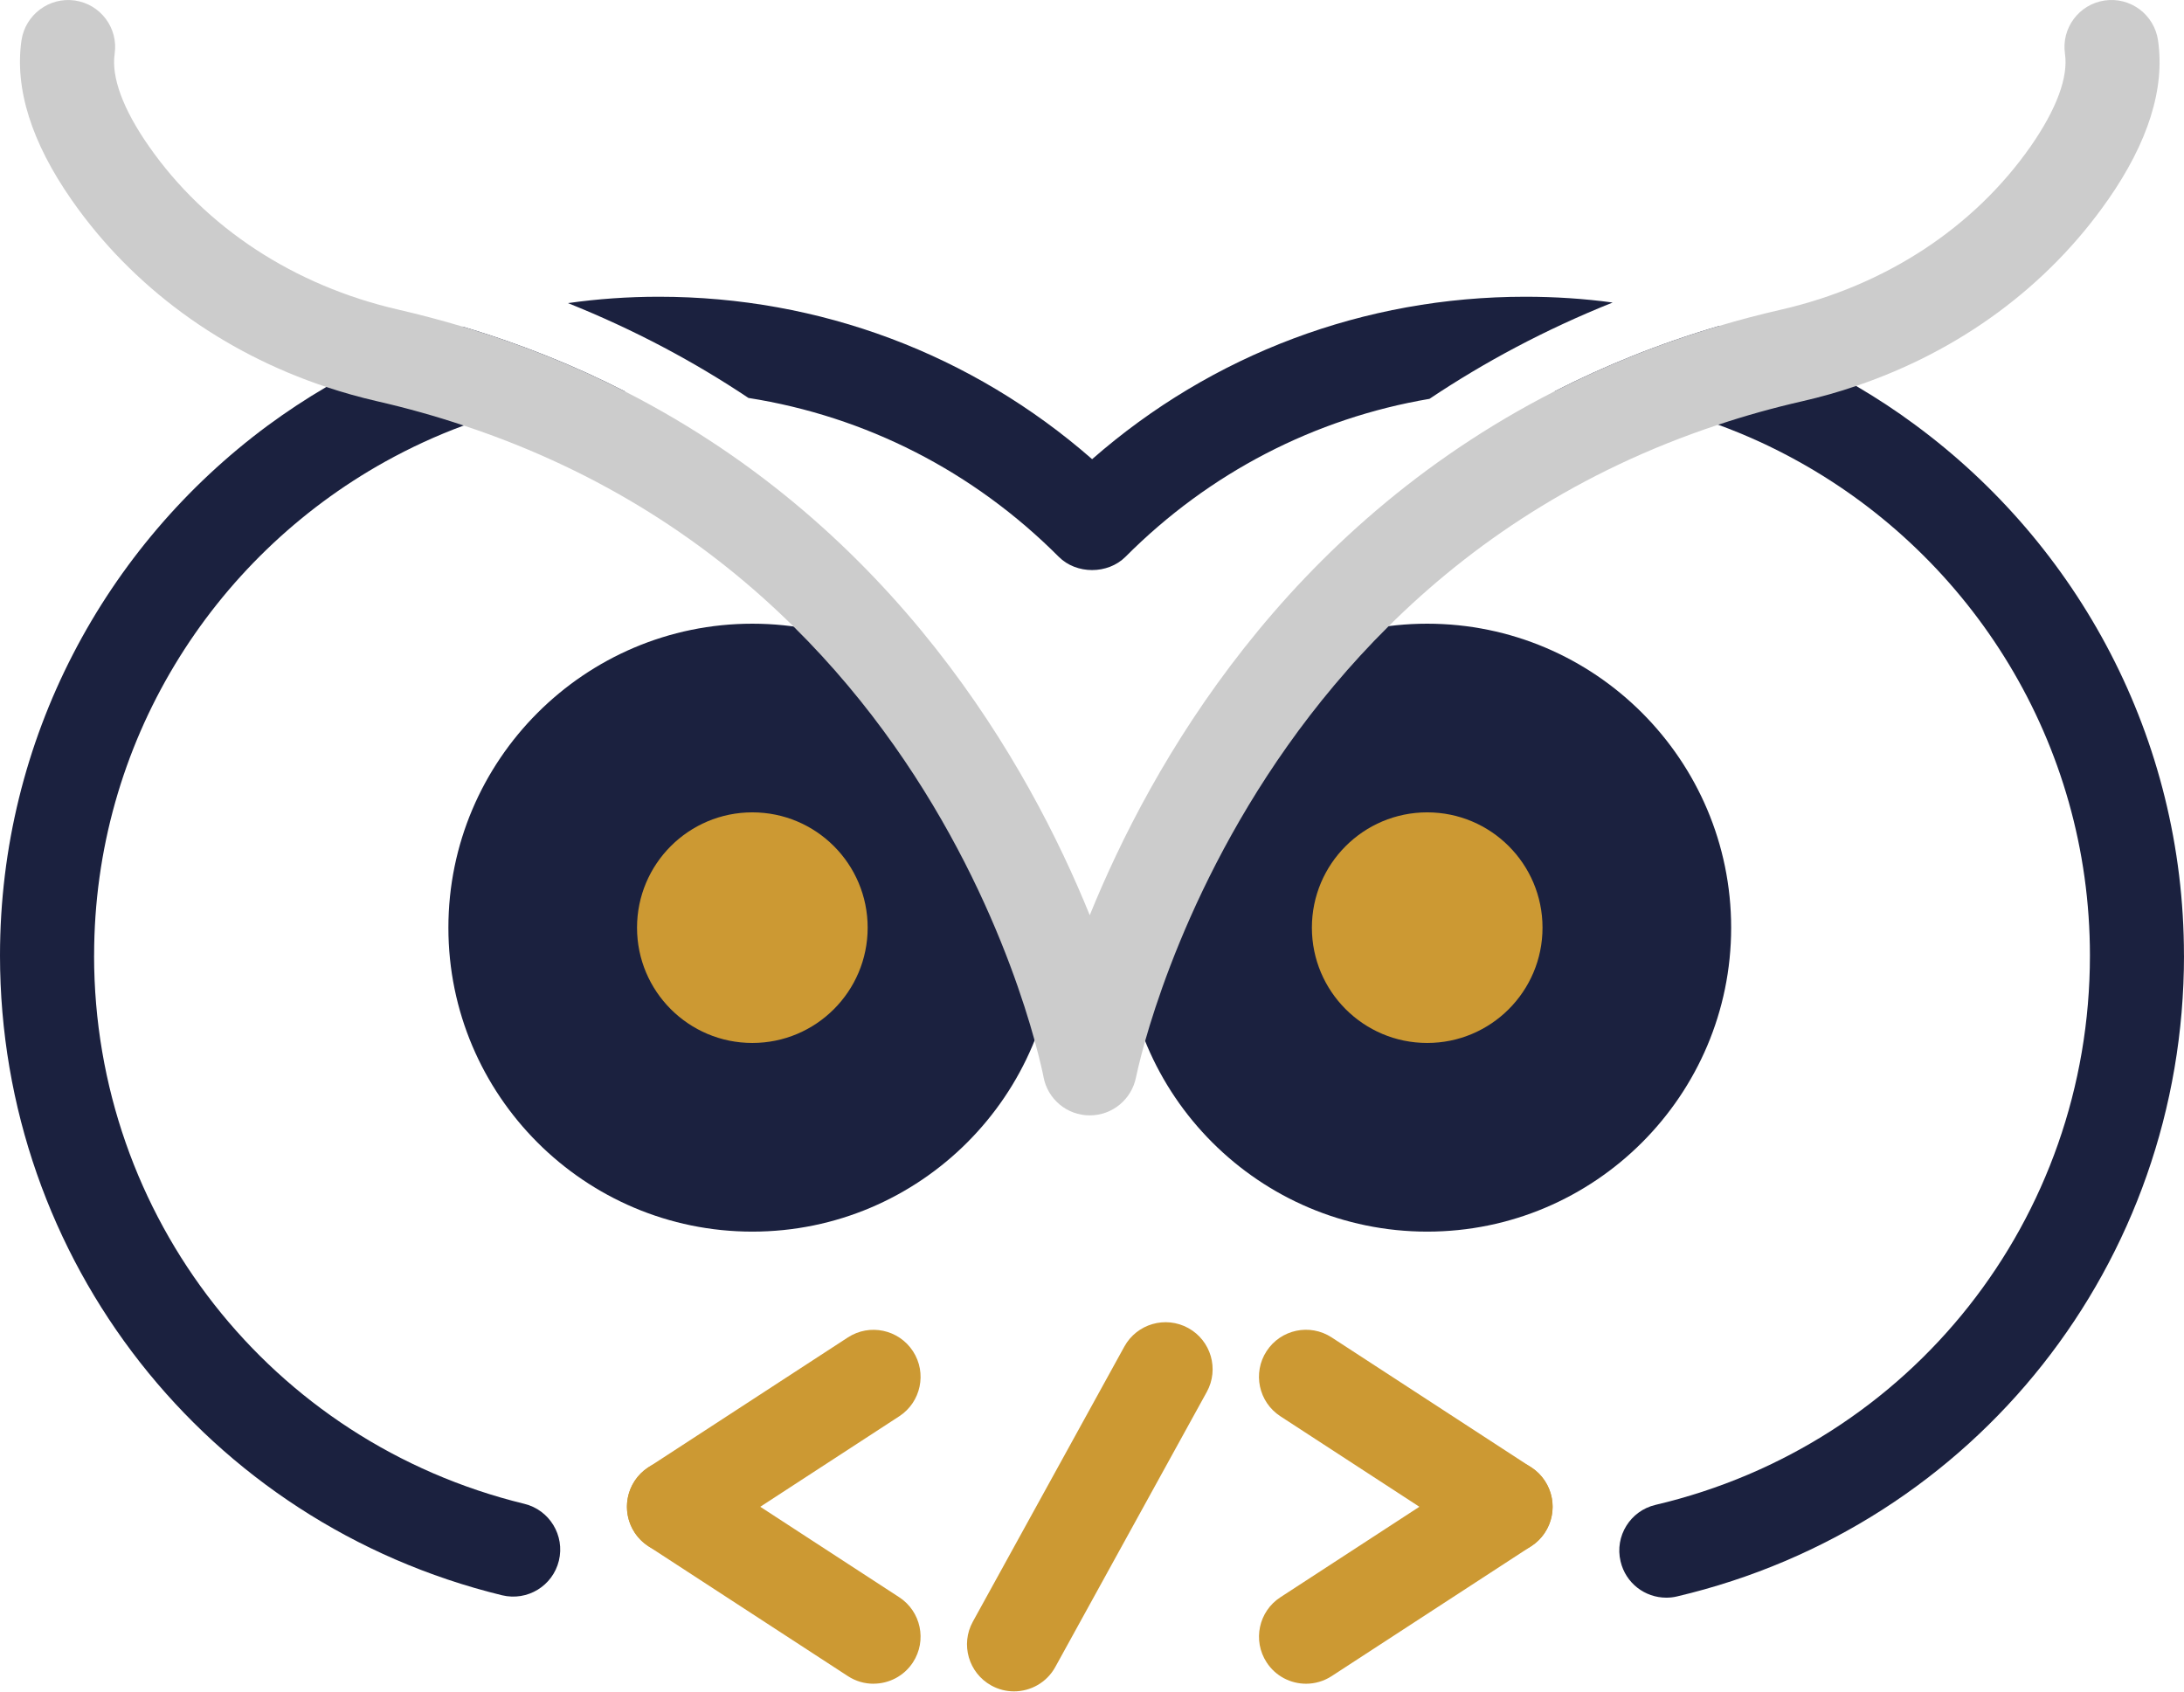
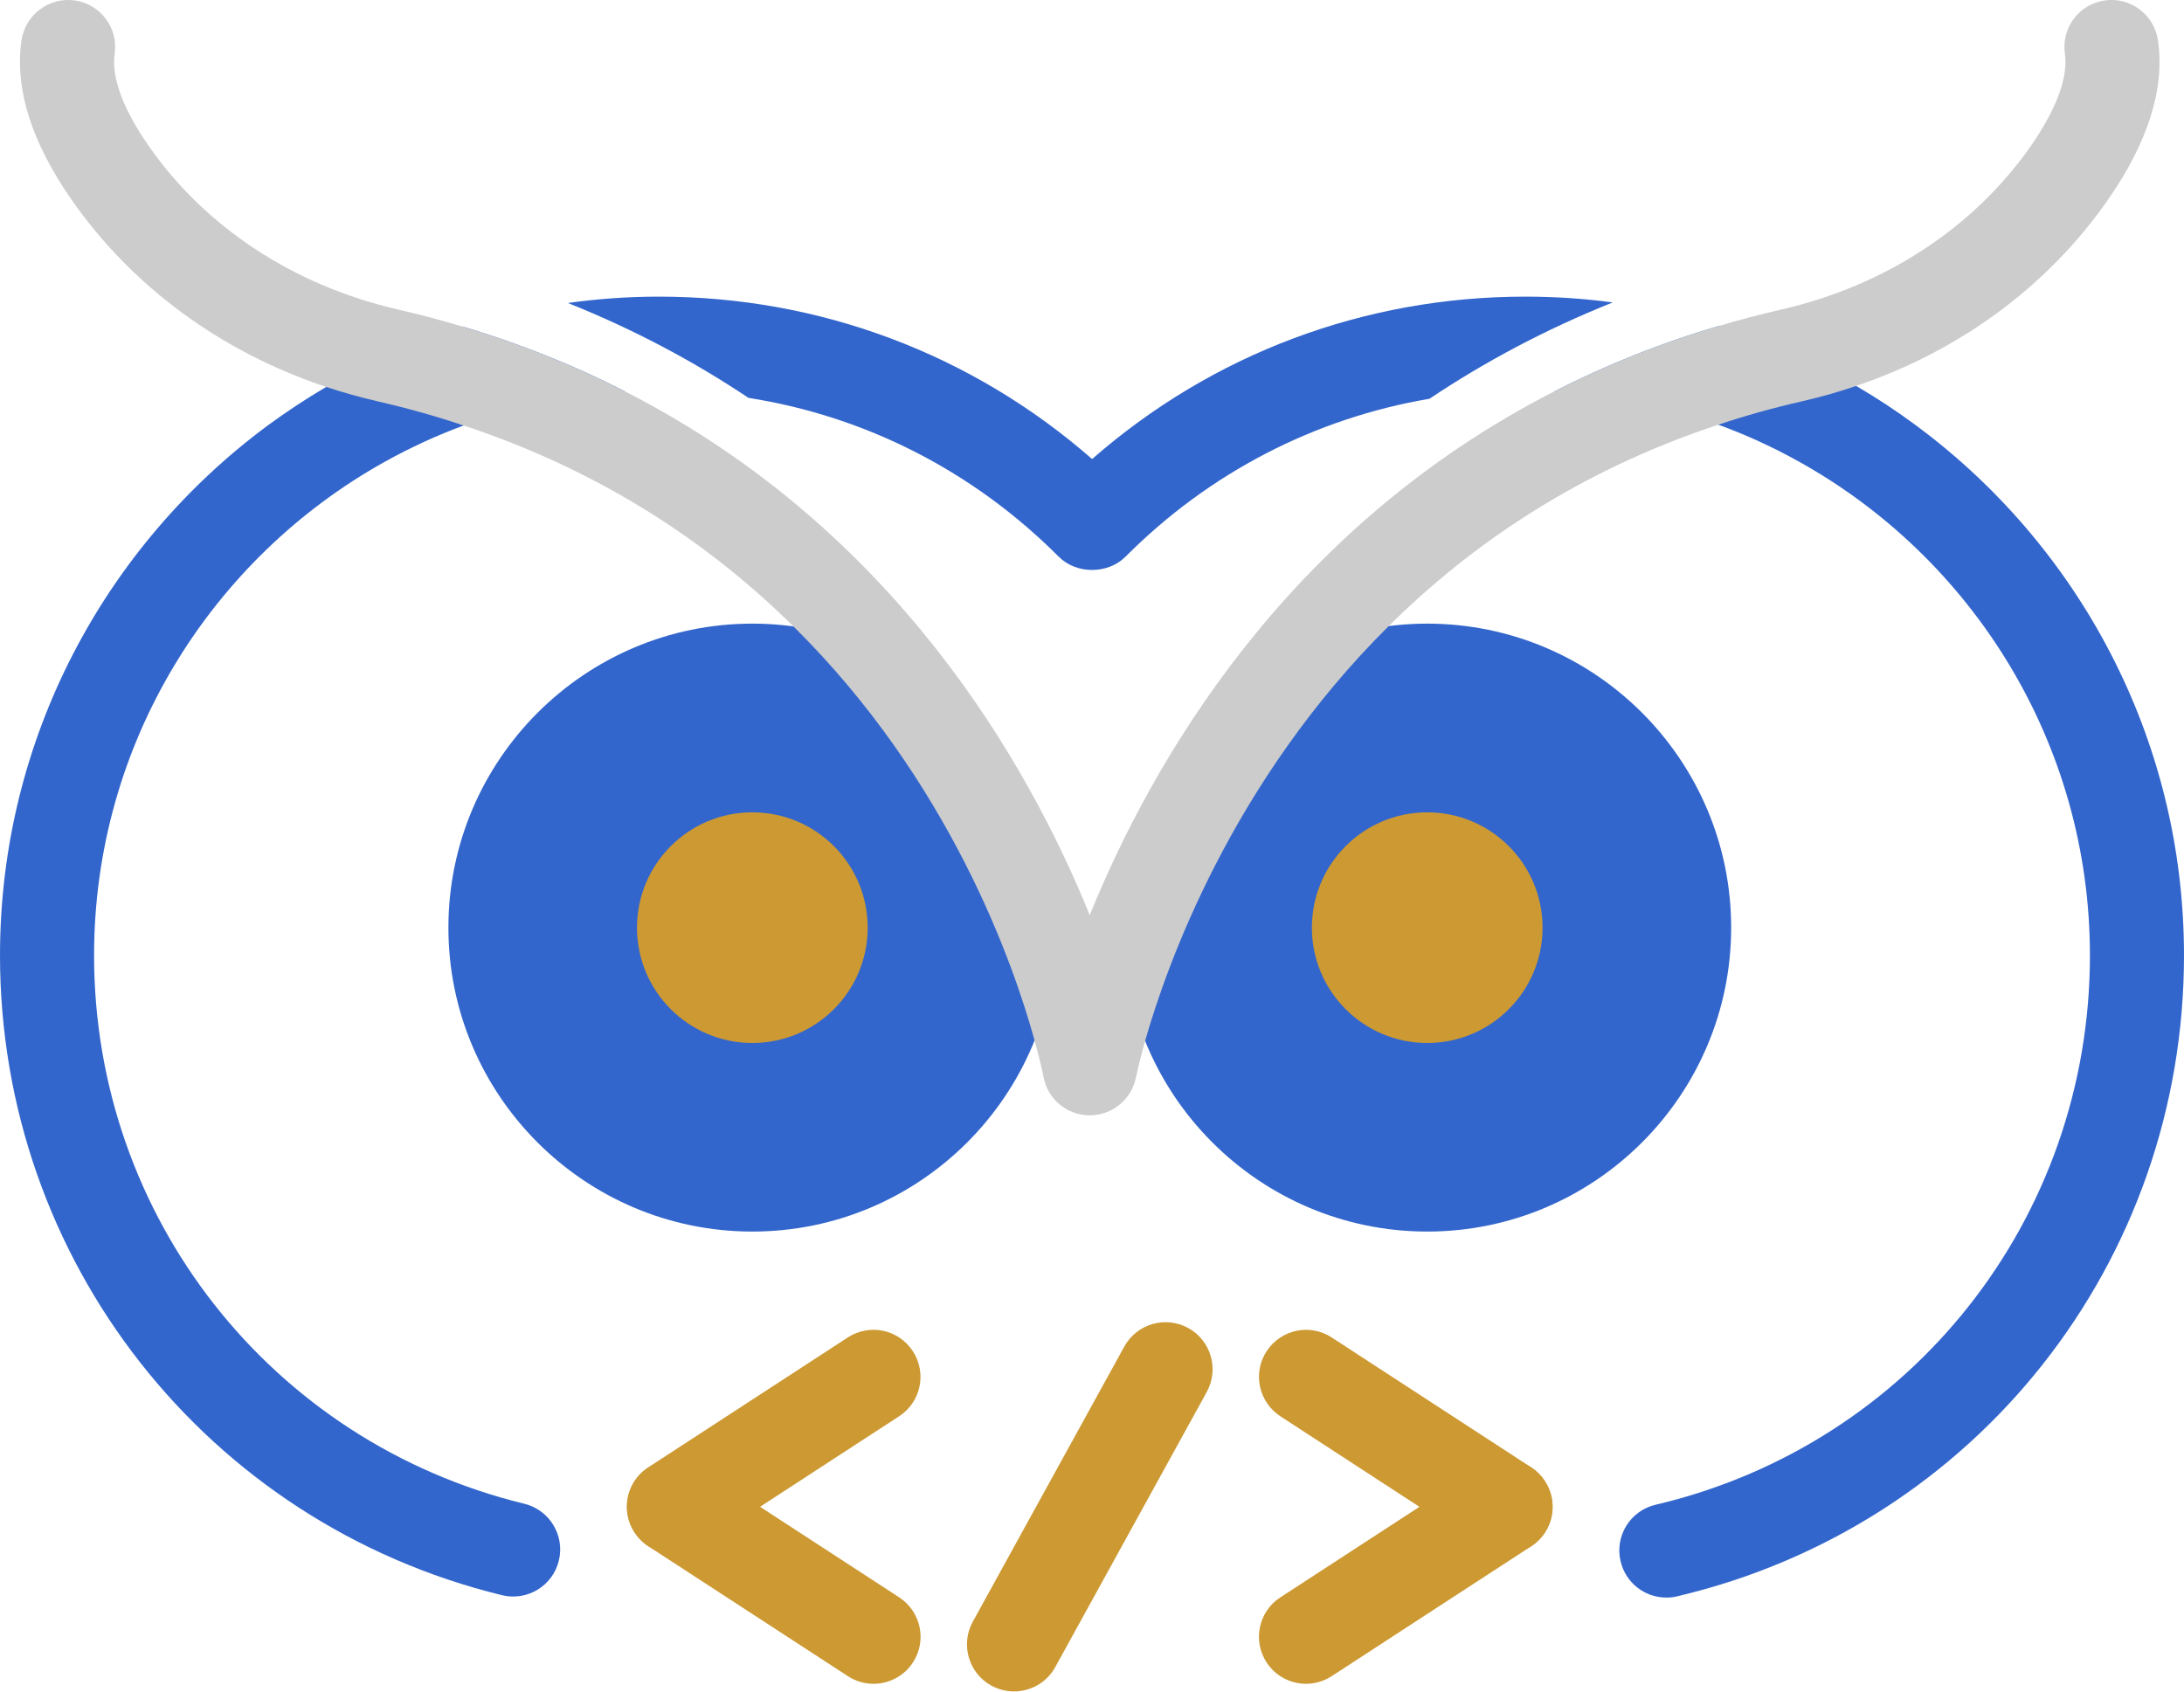
- <svg xmlns="http://www.w3.org/2000/svg" id="Capa_2" data-name="Capa 2" viewBox="0 0 534.66 414.1">
+ <svg xmlns="http://www.w3.org/2000/svg" id="Capa_2" data-name="Capa 2" viewBox="0 0 192 148.71">
  <defs>
    <style>
      .cls-1 {
-         fill: #1b213f;
+         fill: #36c;
      }

      .cls-2 {
        fill: #ccc;
      }

      .cls-3 {
        fill: #c93;
      }
    </style>
  </defs>
  <g id="Layer_1" data-name="Layer 1">
    <g>
      <g>
-         <path class="cls-1" d="M23.03,233.93c0,63.94,43.3,119.13,105.32,134.25,6.18,1.5,9.97,7.74,8.47,13.92-1.5,6.18-7.71,9.97-13.92,8.47C50.54,372.91,0,308.5,0,233.93c0-53.1,25.79-100.3,65.5-129.71,4.62-3.4,9.41-6.57,14.37-9.47,10.44-6.15,21.61-11.14,33.36-14.79,14.51,4.32,27.79,9.72,39.93,15.96-13.87,.81-27.18,3.65-39.65,8.27-6.66,2.45-13.09,5.43-19.21,8.83-42.47,23.61-71.26,68.95-71.26,120.91Z" />
-         <path class="cls-1" d="M394.81,74.06c-16.65,6.66-31.55,14.68-44.86,23.59-28.07,4.76-53.91,18.07-74.43,38.68-4.34,4.32-12,4.32-16.32,0-20.91-20.97-47.31-34.39-75.97-38.9-13.17-8.8-27.85-16.68-44.19-23.22,7.27-1.03,14.7-1.56,22.25-1.56,39.4,0,76.66,14.03,106.07,39.77,29.38-25.73,66.64-39.77,106.04-39.77,7.27,0,14.4,.47,21.41,1.42Z" />
-         <path class="cls-1" d="M534.66,233.93c0,75.19-51.02,139.71-124.09,156.92-.89,.22-1.78,.31-2.65,.31-5.24,0-9.94-3.56-11.19-8.88-1.48-6.18,2.37-12.39,8.55-13.84,62.63-14.73,106.35-70.06,106.35-134.5,0-52.07-28.93-97.52-71.57-121.08-6.18-3.43-12.67-6.4-19.41-8.86-12.61-4.62-26.09-7.44-40.13-8.16,12.25-6.27,25.67-11.72,40.35-16.04,11.81,3.62,23.06,8.58,33.53,14.7,4.96,2.9,9.75,6.04,14.34,9.44,39.93,29.38,65.91,76.69,65.91,129.99Z" />
+         <path class="cls-1" d="M8.27,84c0,22.96,15.55,42.78,37.82,48.21,2.22,.54,3.58,2.78,3.04,5-.54,2.22-2.77,3.58-5,3.04C18.15,133.91,0,110.78,0,84c0-19.07,9.26-36.02,23.52-46.58,1.66-1.22,3.38-2.36,5.16-3.4,3.75-2.21,7.76-4,11.98-5.31,5.21,1.55,9.98,3.49,14.34,5.73-4.98,.29-9.76,1.31-14.24,2.97-2.39,.88-4.7,1.95-6.9,3.17-15.25,8.48-25.59,24.76-25.59,43.42Z" />
+         <path class="cls-1" d="M141.78,26.59c-5.98,2.39-11.33,5.27-16.11,8.47-10.08,1.71-19.36,6.49-26.73,13.89-1.56,1.55-4.31,1.55-5.86,0-7.51-7.53-16.99-12.35-27.28-13.97-4.73-3.16-10-5.99-15.87-8.34,2.61-.37,5.28-.56,7.99-.56,14.15,0,27.53,5.04,38.09,14.28,10.55-9.24,23.93-14.28,38.08-14.28,2.61,0,5.17,.17,7.69,.51Z" />
+         <path class="cls-1" d="M192,84c0,27-18.32,50.17-44.56,56.35-.32,.08-.64,.11-.95,.11-1.88,0-3.57-1.28-4.02-3.19-.53-2.22,.85-4.45,3.07-4.97,22.49-5.29,38.19-25.16,38.19-48.3,0-18.7-10.39-35.02-25.7-43.48-2.22-1.23-4.55-2.3-6.97-3.18-4.53-1.66-9.37-2.67-14.41-2.93,4.4-2.25,9.22-4.21,14.49-5.76,4.24,1.3,8.28,3.08,12.04,5.28,1.78,1.04,3.5,2.17,5.15,3.39,14.34,10.55,23.67,27.54,23.67,46.68Z" />
      </g>
-       <path class="cls-3" d="M248.23,414.1c-1.88,0-3.78-.46-5.54-1.43-5.57-3.07-7.6-10.07-4.53-15.64l37.09-67.35c3.07-5.57,10.07-7.6,15.65-4.53,5.57,3.07,7.6,10.07,4.53,15.64l-37.09,67.35c-2.1,3.81-6.04,5.96-10.1,5.96Z" />
+       <path class="cls-3" d="M89.14,148.71c-.67,0-1.36-.17-1.99-.51-2-1.1-2.73-3.62-1.63-5.62l13.32-24.19c1.1-2,3.62-2.73,5.62-1.63,2,1.1,2.73,3.62,1.63,5.62l-13.32,24.19c-.75,1.37-2.17,2.14-3.63,2.14Z" />
      <g>
-         <path class="cls-3" d="M165.01,380.42c-3.77,0-7.45-1.84-9.66-5.23-3.47-5.33-1.96-12.46,3.36-15.93l48.85-31.81c5.34-3.48,12.46-1.96,15.94,3.37,3.47,5.33,1.96,12.46-3.36,15.93l-48.85,31.81c-1.94,1.26-4.12,1.87-6.27,1.87Z" />
-         <path class="cls-3" d="M213.83,412.23c-2.15,0-4.33-.6-6.27-1.87l-48.85-31.81c-5.33-3.47-6.84-10.61-3.37-15.94,3.47-5.33,10.61-6.84,15.94-3.37l48.85,31.81c5.33,3.47,6.84,10.61,3.37,15.94-2.21,3.39-5.9,5.23-9.66,5.23Z" />
+         <path class="cls-3" d="M59.25,136.61c-1.35,0-2.68-.66-3.47-1.88-1.25-1.91-.71-4.48,1.21-5.72l17.54-11.42c1.92-1.25,4.48-.71,5.72,1.21,1.25,1.91,.71,4.48-1.21,5.72l-17.54,11.42c-.7,.45-1.48,.67-2.25,.67Z" />
+         <path class="cls-3" d="M76.79,148.04c-.77,0-1.56-.22-2.25-.67l-17.54-11.42c-1.91-1.25-2.46-3.81-1.21-5.72,1.25-1.91,3.81-2.46,5.72-1.21l17.54,11.42c1.91,1.25,2.46,3.81,1.21,5.72-.79,1.22-2.12,1.88-3.47,1.88Z" />
      </g>
      <g>
-         <path class="cls-3" d="M368.56,380.42c-2.15,0-4.33-.6-6.27-1.87l-48.85-31.81c-5.33-3.47-6.84-10.61-3.37-15.94,3.47-5.33,10.6-6.84,15.93-3.36l48.85,31.81c5.33,3.47,6.84,10.61,3.37,15.94-2.21,3.39-5.9,5.23-9.66,5.23Z" />
-         <path class="cls-3" d="M319.74,412.23c-3.77,0-7.46-1.84-9.66-5.23-3.47-5.33-1.97-12.47,3.37-15.94l48.85-31.81c5.33-3.48,12.47-1.96,15.93,3.36,3.47,5.33,1.97,12.47-3.37,15.94l-48.85,31.81c-1.94,1.26-4.12,1.87-6.27,1.87Z" />
+         <path class="cls-3" d="M132.35,136.61c-.77,0-1.56-.22-2.25-.67l-17.54-11.42c-1.91-1.25-2.46-3.81-1.21-5.72,1.25-1.91,3.81-2.46,5.72-1.21l17.54,11.42c1.91,1.25,2.46,3.81,1.21,5.72-.79,1.22-2.12,1.88-3.47,1.88Z" />
+         <path class="cls-3" d="M114.82,148.04c-1.35,0-2.68-.66-3.47-1.88-1.25-1.91-.71-4.48,1.21-5.72l17.54-11.42c1.91-1.25,4.48-.71,5.72,1.21,1.25,1.91,.71,4.48-1.21,5.72l-17.54,11.42c-.7,.45-1.48,.67-2.25,.67Z" />
      </g>
-       <path class="cls-1" d="M258.59,227.13c0,41.02-33.36,74.41-74.41,74.41s-74.41-33.39-74.41-74.41,33.39-74.43,74.41-74.43,74.41,33.39,74.41,74.43Z" />
-       <circle class="cls-3" cx="184.18" cy="227.12" r="28.23" />
-       <path class="cls-1" d="M423.8,227.13c0,41.02-33.39,74.41-74.41,74.41s-74.43-33.39-74.43-74.41,33.39-74.43,74.43-74.43,74.41,33.39,74.41,74.43Z" />
-       <circle class="cls-3" cx="349.39" cy="227.12" r="28.23" />
-       <path class="cls-2" d="M515.98,49.02c-14.7,21.08-36.26,36.92-61.57,45.47-4.26,1.48-8.66,2.7-13.12,3.73-7.18,1.64-14.06,3.56-20.63,5.76-34.22,11.31-60.57,29.35-80.7,49.32-38.32,37.98-54.3,82.84-59.62,101.56-1.53,5.43-2.17,8.66-2.23,8.86-1.06,5.43-5.79,9.36-11.33,9.36s-10.28-3.93-11.31-9.36c-.14-.78-.81-3.95-2.2-8.99v-.03c-5.21-18.88-20.77-63.49-59.01-101.31-20.08-19.85-46.39-37.84-80.76-49.21-6.77-2.28-13.84-4.26-21.25-5.96-4.23-.97-8.35-2.14-12.39-3.48-25.62-8.52-47.42-24.45-62.27-45.72C7.69,34.85,3.56,21.68,5.26,9.87,6.21,3.58,12.06-.77,18.32,.12c6.32,.92,10.67,6.77,9.75,13.06-.84,5.74,2.06,13.59,8.41,22.67,13.9,19.91,35.53,34.08,60.93,39.93,5.43,1.25,10.69,2.65,15.82,4.18,14.51,4.32,27.79,9.72,39.93,15.96,65.91,33.67,98.61,91.12,113.62,128.15,15.04-37.06,47.76-94.54,113.73-128.24h.03c12.25-6.27,25.67-11.72,40.35-16.04,4.93-1.48,10.02-2.81,15.26-4.01,25.4-5.85,47.03-20.02,60.96-39.93,6.32-9.08,9.25-16.93,8.41-22.67-.92-6.29,3.43-12.14,9.72-13.06,6.29-.92,12.14,3.45,13.06,9.75,1.73,11.81-2.42,24.98-12.31,39.15Z" />
+       <path class="cls-1" d="M92.86,81.56c0,14.73-11.98,26.72-26.72,26.72s-26.72-11.99-26.72-26.72,11.99-26.73,26.72-26.73,26.72,11.99,26.72,26.73Z" />
+       <circle class="cls-3" cx="66.14" cy="81.56" r="10.14" />
+       <path class="cls-1" d="M152.19,81.56c0,14.73-11.99,26.72-26.72,26.72s-26.73-11.99-26.73-26.72,11.99-26.73,26.73-26.73,26.72,11.99,26.72,26.73Z" />
+       <circle class="cls-3" cx="125.47" cy="81.56" r="10.14" />
+       <path class="cls-2" d="M185.29,17.6c-5.28,7.57-13.02,13.26-22.11,16.33-1.53,.53-3.11,.97-4.71,1.34-2.58,.59-5.05,1.28-7.41,2.07-12.29,4.06-21.75,10.54-28.98,17.71-13.76,13.64-19.5,29.75-21.41,36.47-.55,1.95-.78,3.11-.8,3.18-.38,1.95-2.08,3.36-4.07,3.36s-3.69-1.41-4.06-3.36c-.05-.28-.29-1.42-.79-3.23h0c-1.87-6.79-7.46-22.81-21.19-36.39-7.21-7.13-16.66-13.59-29-17.67-2.43-.82-4.97-1.53-7.63-2.14-1.52-.35-3-.77-4.45-1.25-9.2-3.06-17.03-8.78-22.36-16.42C2.76,12.51,1.28,7.78,1.89,3.54,2.23,1.28,4.33-.28,6.58,.04c2.27,.33,3.83,2.43,3.5,4.69-.3,2.06,.74,4.88,3.02,8.14,4.99,7.15,12.76,12.24,21.88,14.34,1.95,.45,3.84,.95,5.68,1.5,5.21,1.55,9.98,3.49,14.34,5.73,23.67,12.09,35.41,32.72,40.8,46.02,5.4-13.31,17.15-33.95,40.84-46.05h.01c4.4-2.25,9.22-4.21,14.49-5.76,1.77-.53,3.6-1.01,5.48-1.44,9.12-2.1,16.89-7.19,21.89-14.34,2.27-3.26,3.32-6.08,3.02-8.14-.33-2.26,1.23-4.36,3.49-4.69,2.26-.33,4.36,1.24,4.69,3.5,.62,4.24-.87,8.97-4.42,14.06Z" />
    </g>
  </g>
</svg>
